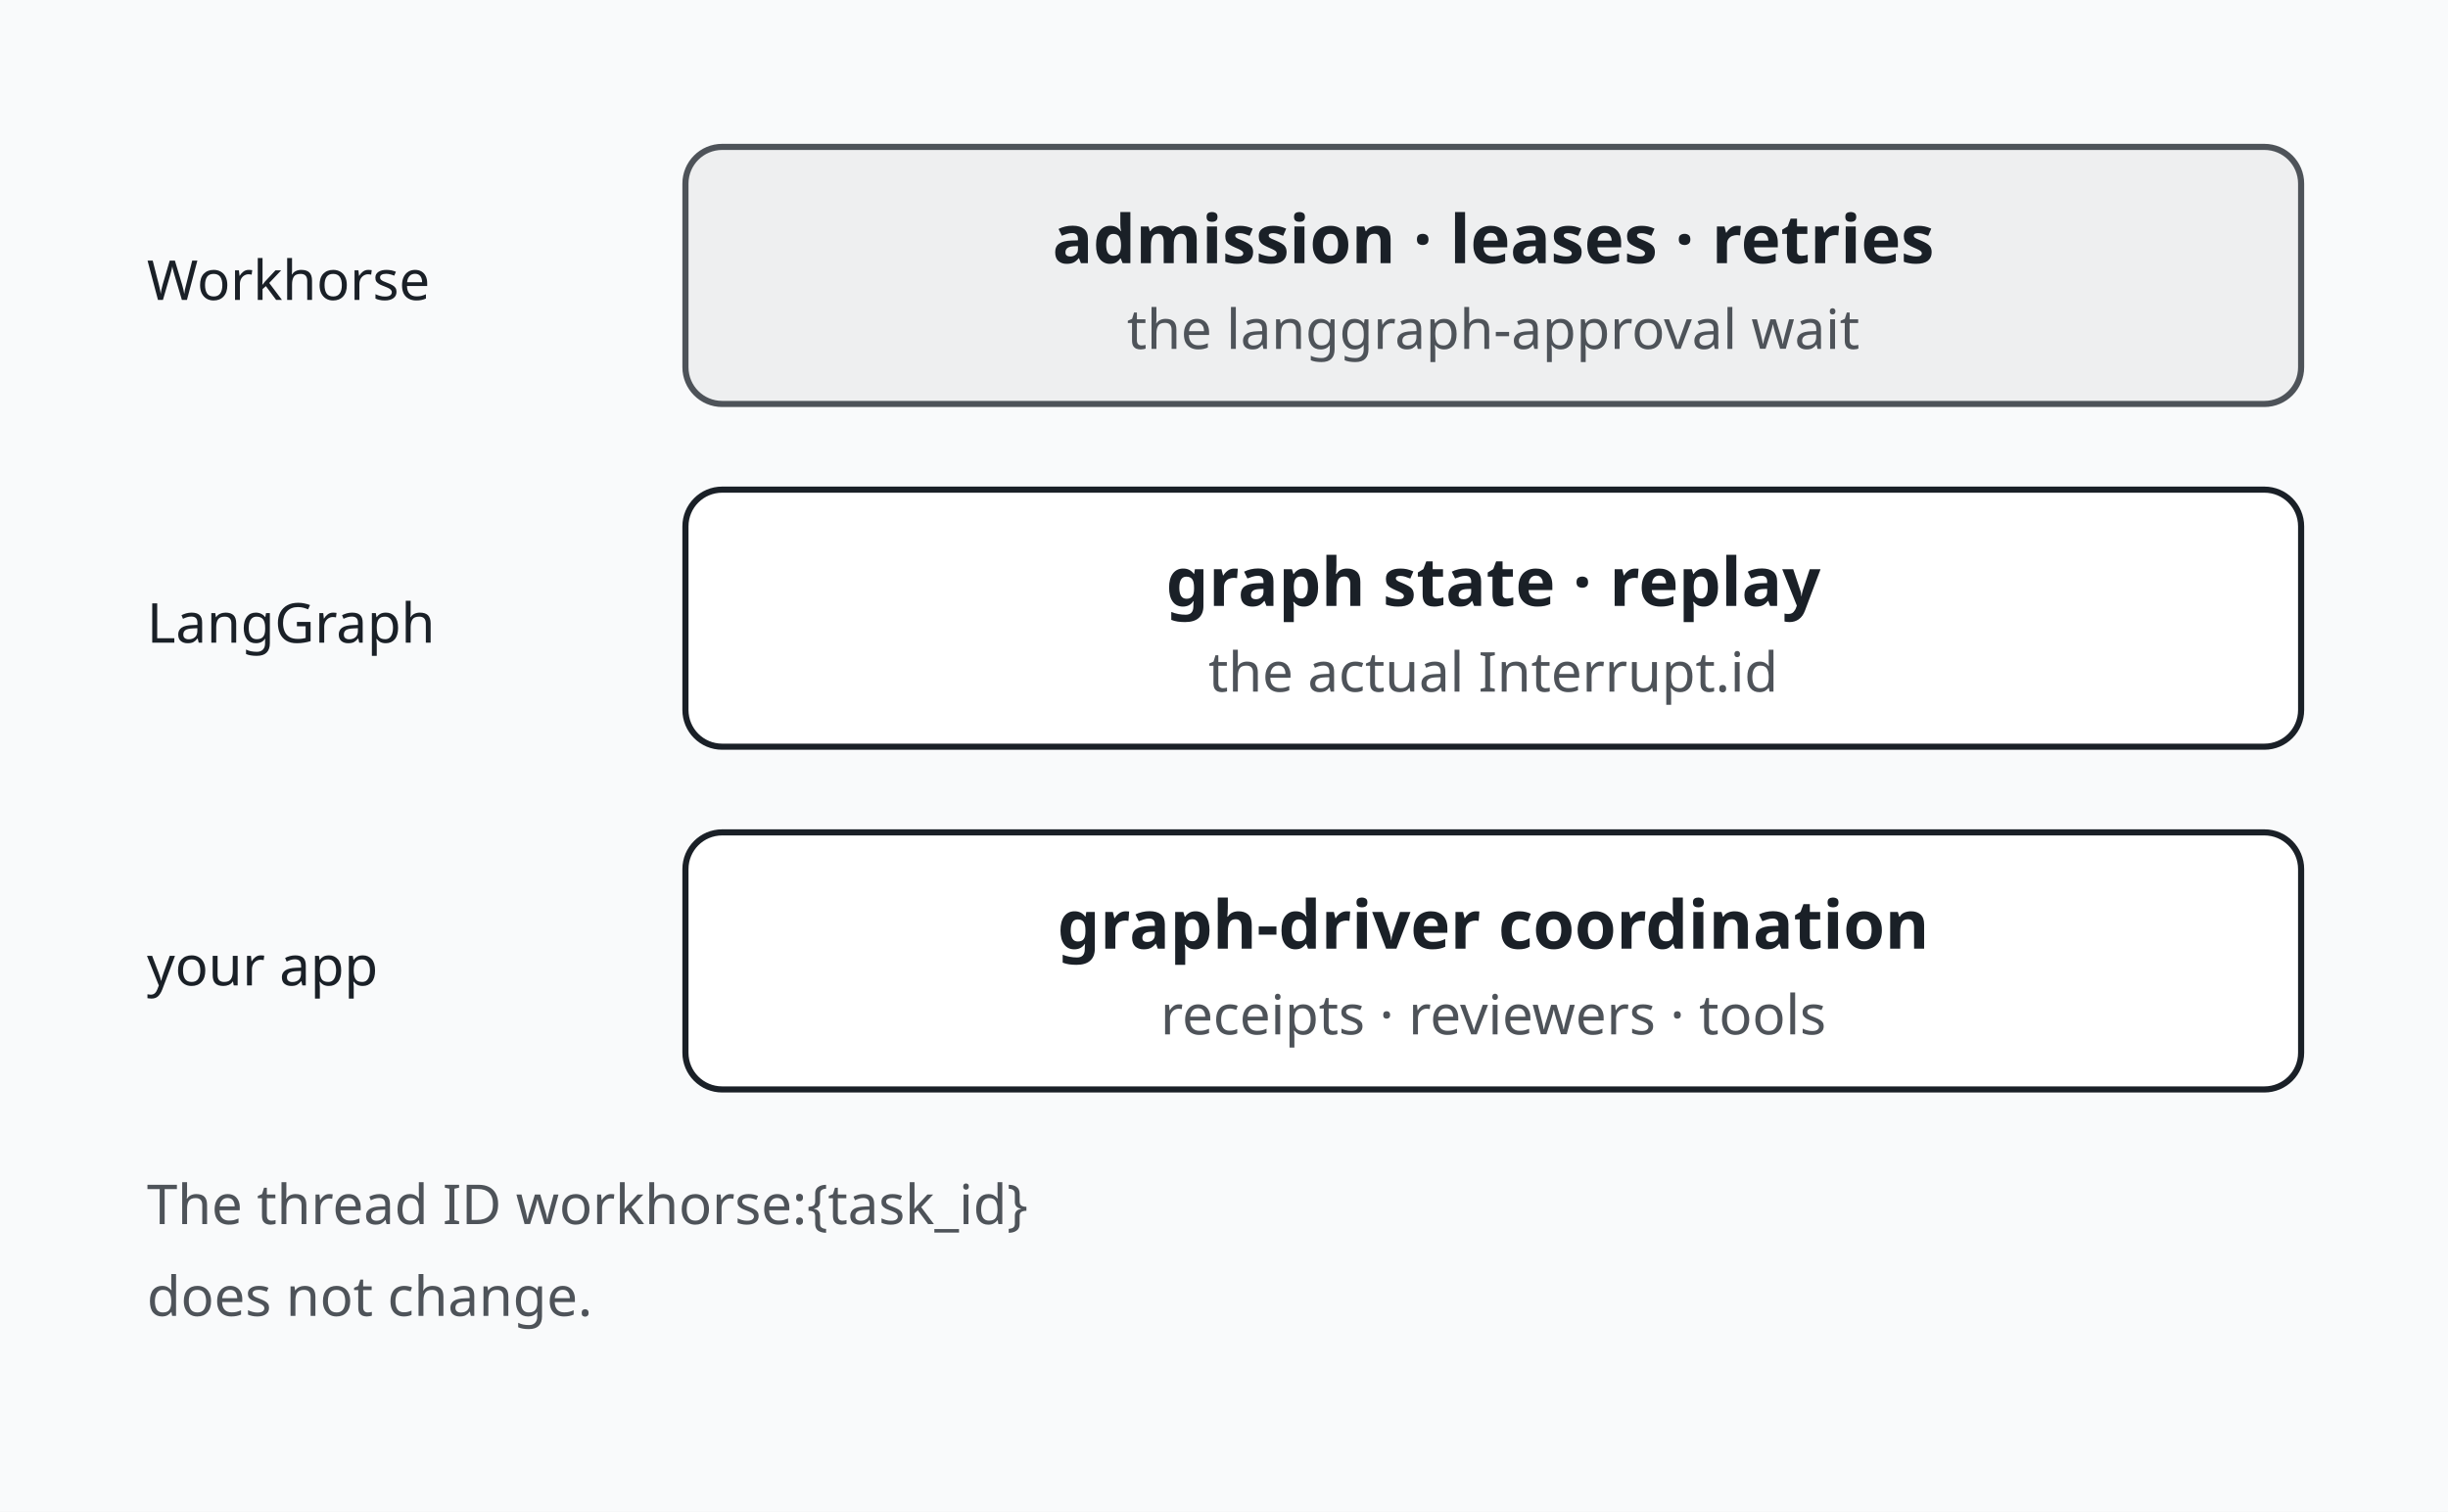
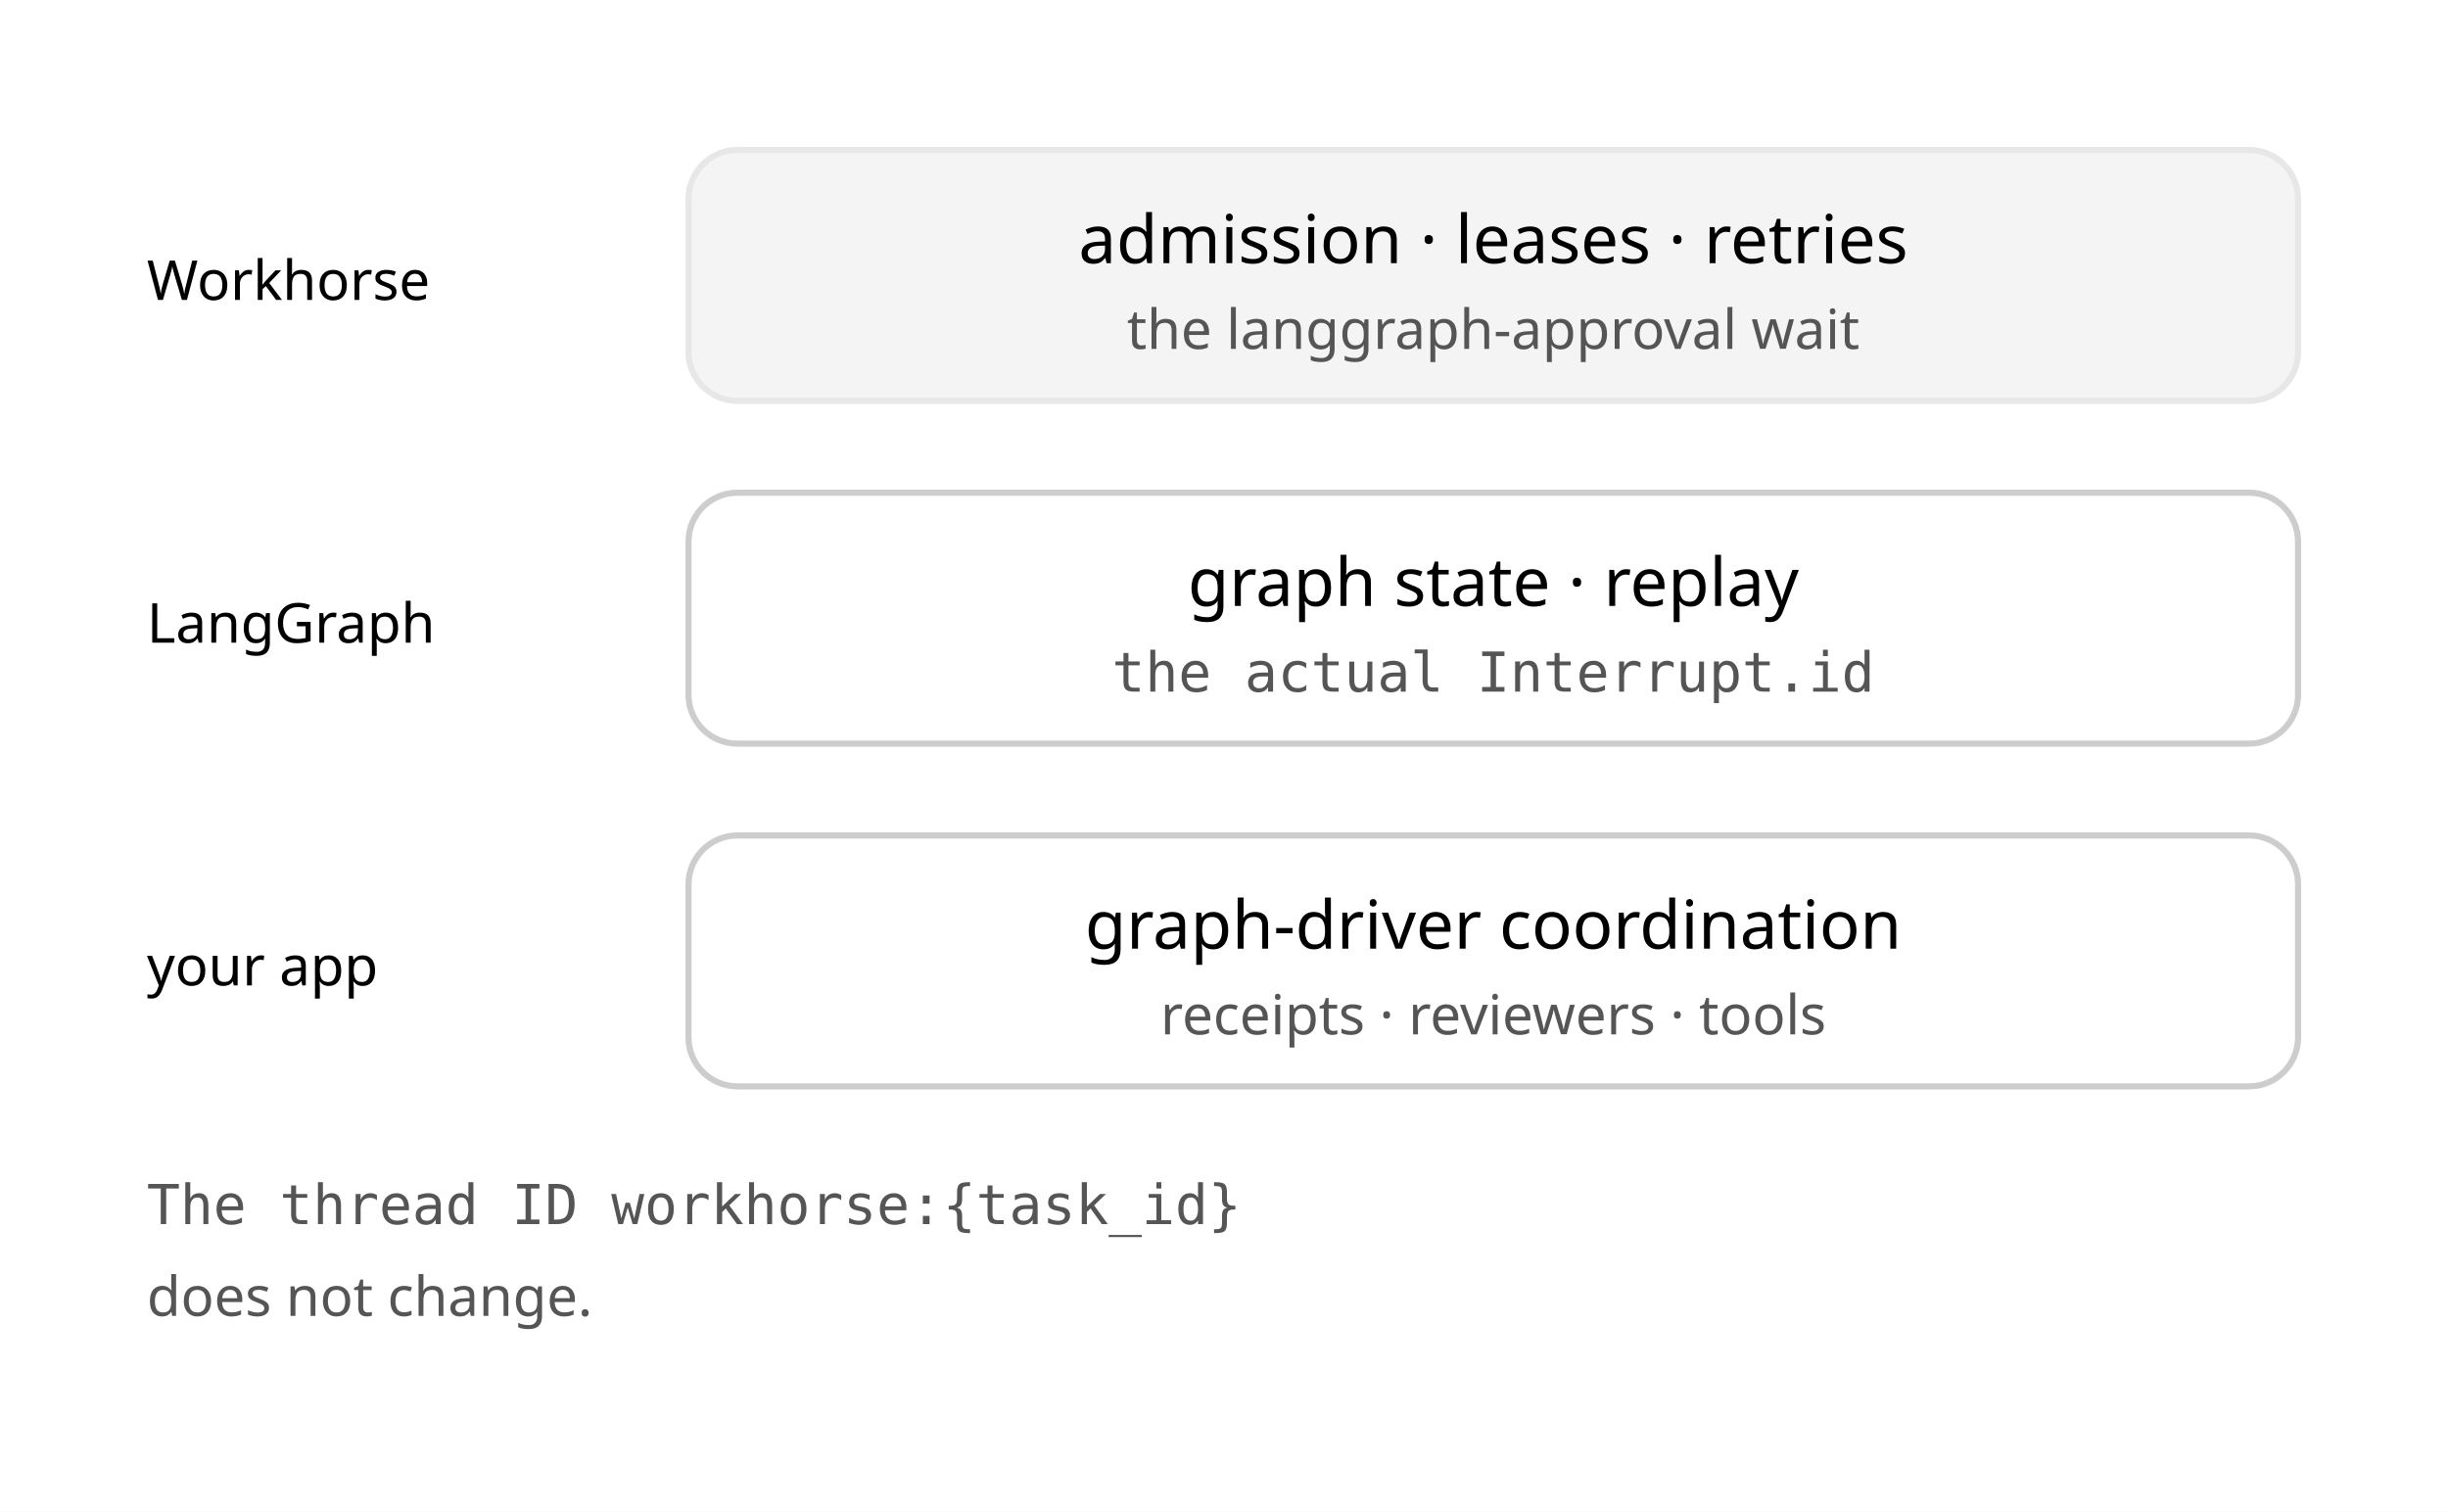
<svg xmlns="http://www.w3.org/2000/svg" viewBox="0 0 400 247" width="400" height="247" role="img" aria-labelledby="langgraph-owners-narrow-light-title langgraph-owners-narrow-light-desc">
  <defs>
-     <marker id="arrow-light" markerWidth="8" markerHeight="6" refX="7" refY="3" orient="auto">
-       <polygon points="0 0, 8 3, 0 6" fill="#4e5359" />
+     <marker id="arrow-light" markerWidth="8" markerHeight="8" refX="6.5" refY="4" orient="auto" markerUnits="userSpaceOnUse">
+       <path d="M 1.5,1 L 6.5,4 L 1.5,7" fill="none" stroke="#7d7d7d" stroke-width="1.2" stroke-linecap="round" stroke-linejoin="round" />
    </marker>
  </defs>
-   <rect width="400" height="247" fill="#f9fafb" />
-   <text x="24" y="49" fill="#1a2027" font-size="9" font-family="Geist Mono">Workhorse</text>
-   <rect x="112" y="24" width="264" height="42" rx="6" fill="#f9fafb" />
-   <rect x="112" y="24" width="264" height="42" rx="6" fill="rgba(26,32,39,0.05)" stroke="#4e5359" stroke-width="1" />
-   <text x="244" y="43" fill="#1a2027" font-size="11" font-weight="600" font-family="Geist" text-anchor="middle">admission · leases · retries</text>
-   <text x="244" y="57" fill="#4e5359" font-size="9" font-family="Geist Mono" text-anchor="middle">the langgraph-approval wait</text>
-   <text x="24" y="105" fill="#1a2027" font-size="9" font-family="Geist Mono">LangGraph</text>
-   <rect x="112" y="80" width="264" height="42" rx="6" fill="#f9fafb" />
-   <rect x="112" y="80" width="264" height="42" rx="6" fill="#ffffff" stroke="#1a2027" stroke-width="1" />
-   <text x="244" y="99" fill="#1a2027" font-size="11" font-weight="600" font-family="Geist" text-anchor="middle">graph state · replay</text>
-   <text x="244" y="113" fill="#4e5359" font-size="9" font-family="Geist Mono" text-anchor="middle">the actual Interrupt.id</text>
-   <text x="24" y="161" fill="#1a2027" font-size="9" font-family="Geist Mono">your app</text>
-   <rect x="112" y="136" width="264" height="42" rx="6" fill="#f9fafb" />
-   <rect x="112" y="136" width="264" height="42" rx="6" fill="#ffffff" stroke="#1a2027" stroke-width="1" />
-   <text x="244" y="155" fill="#1a2027" font-size="11" font-weight="600" font-family="Geist" text-anchor="middle">graph-driver coordination</text>
-   <text x="244" y="169" fill="#4e5359" font-size="9" font-family="Geist Mono" text-anchor="middle">receipts · reviewers · tools</text>
-   <text x="24" y="200" fill="#4e5359" font-size="9" font-family="Geist Mono" font-weight="400" text-anchor="start">The thread ID workhorse:{task_id}</text>
-   <text x="24" y="215" fill="#4e5359" font-size="9" font-family="Geist Mono" font-weight="400" text-anchor="start">does not change.</text>
+   <rect width="400" height="247" fill="#ffffff" />
+   <text x="24" y="49" fill="#000000" font-size="9" font-family="Timeless Grotesk, Geist, sans-serif" text-anchor="start">Workhorse</text>
+   <rect x="112" y="24" width="264" height="42" rx="8" fill="#ffffff" />
+   <rect x="112.5" y="24.5" width="263" height="41" rx="8" fill="#f4f4f4" stroke="#e7e7e7" stroke-width="1" />
+   <text x="244" y="43" fill="#000000" font-size="11" font-weight="500" font-family="Timeless Grotesk, Geist, sans-serif" text-anchor="middle">admission · leases · retries</text>
+   <text x="244" y="57" fill="#555555" font-size="9" font-family="Timeless Grotesk, Geist, sans-serif" text-anchor="middle">the langgraph-approval wait</text>
+   <text x="24" y="105" fill="#000000" font-size="9" font-family="Timeless Grotesk, Geist, sans-serif" text-anchor="start">LangGraph</text>
+   <rect x="112" y="80" width="264" height="42" rx="8" fill="#ffffff" />
+   <rect x="112.5" y="80.5" width="263" height="41" rx="8" fill="#ffffff" stroke="#cdcdcd" stroke-width="1" />
+   <text x="244" y="99" fill="#000000" font-size="11" font-weight="500" font-family="Timeless Grotesk, Geist, sans-serif" text-anchor="middle">graph state · replay</text>
+   <text x="244" y="113" fill="#555555" font-size="9" font-family="Geist Mono, monospace" text-anchor="middle">the actual Interrupt.id</text>
+   <text x="24" y="161" fill="#000000" font-size="9" font-family="Timeless Grotesk, Geist, sans-serif" text-anchor="start">your app</text>
+   <rect x="112" y="136" width="264" height="42" rx="8" fill="#ffffff" />
+   <rect x="112.5" y="136.5" width="263" height="41" rx="8" fill="#ffffff" stroke="#cdcdcd" stroke-width="1" />
+   <text x="244" y="155" fill="#000000" font-size="11" font-weight="500" font-family="Timeless Grotesk, Geist, sans-serif" text-anchor="middle">graph-driver coordination</text>
+   <text x="244" y="169" fill="#555555" font-size="9" font-family="Timeless Grotesk, Geist, sans-serif" text-anchor="middle">receipts · reviewers · tools</text>
+   <text x="24" y="200" fill="#555555" font-size="9" font-family="Geist Mono, monospace" font-weight="400" text-anchor="start">The thread ID workhorse:{task_id}</text>
+   <text x="24" y="215" fill="#555555" font-size="9" font-family="Timeless Grotesk, Geist, sans-serif" font-weight="400" text-anchor="start">does not change.</text>
</svg>
